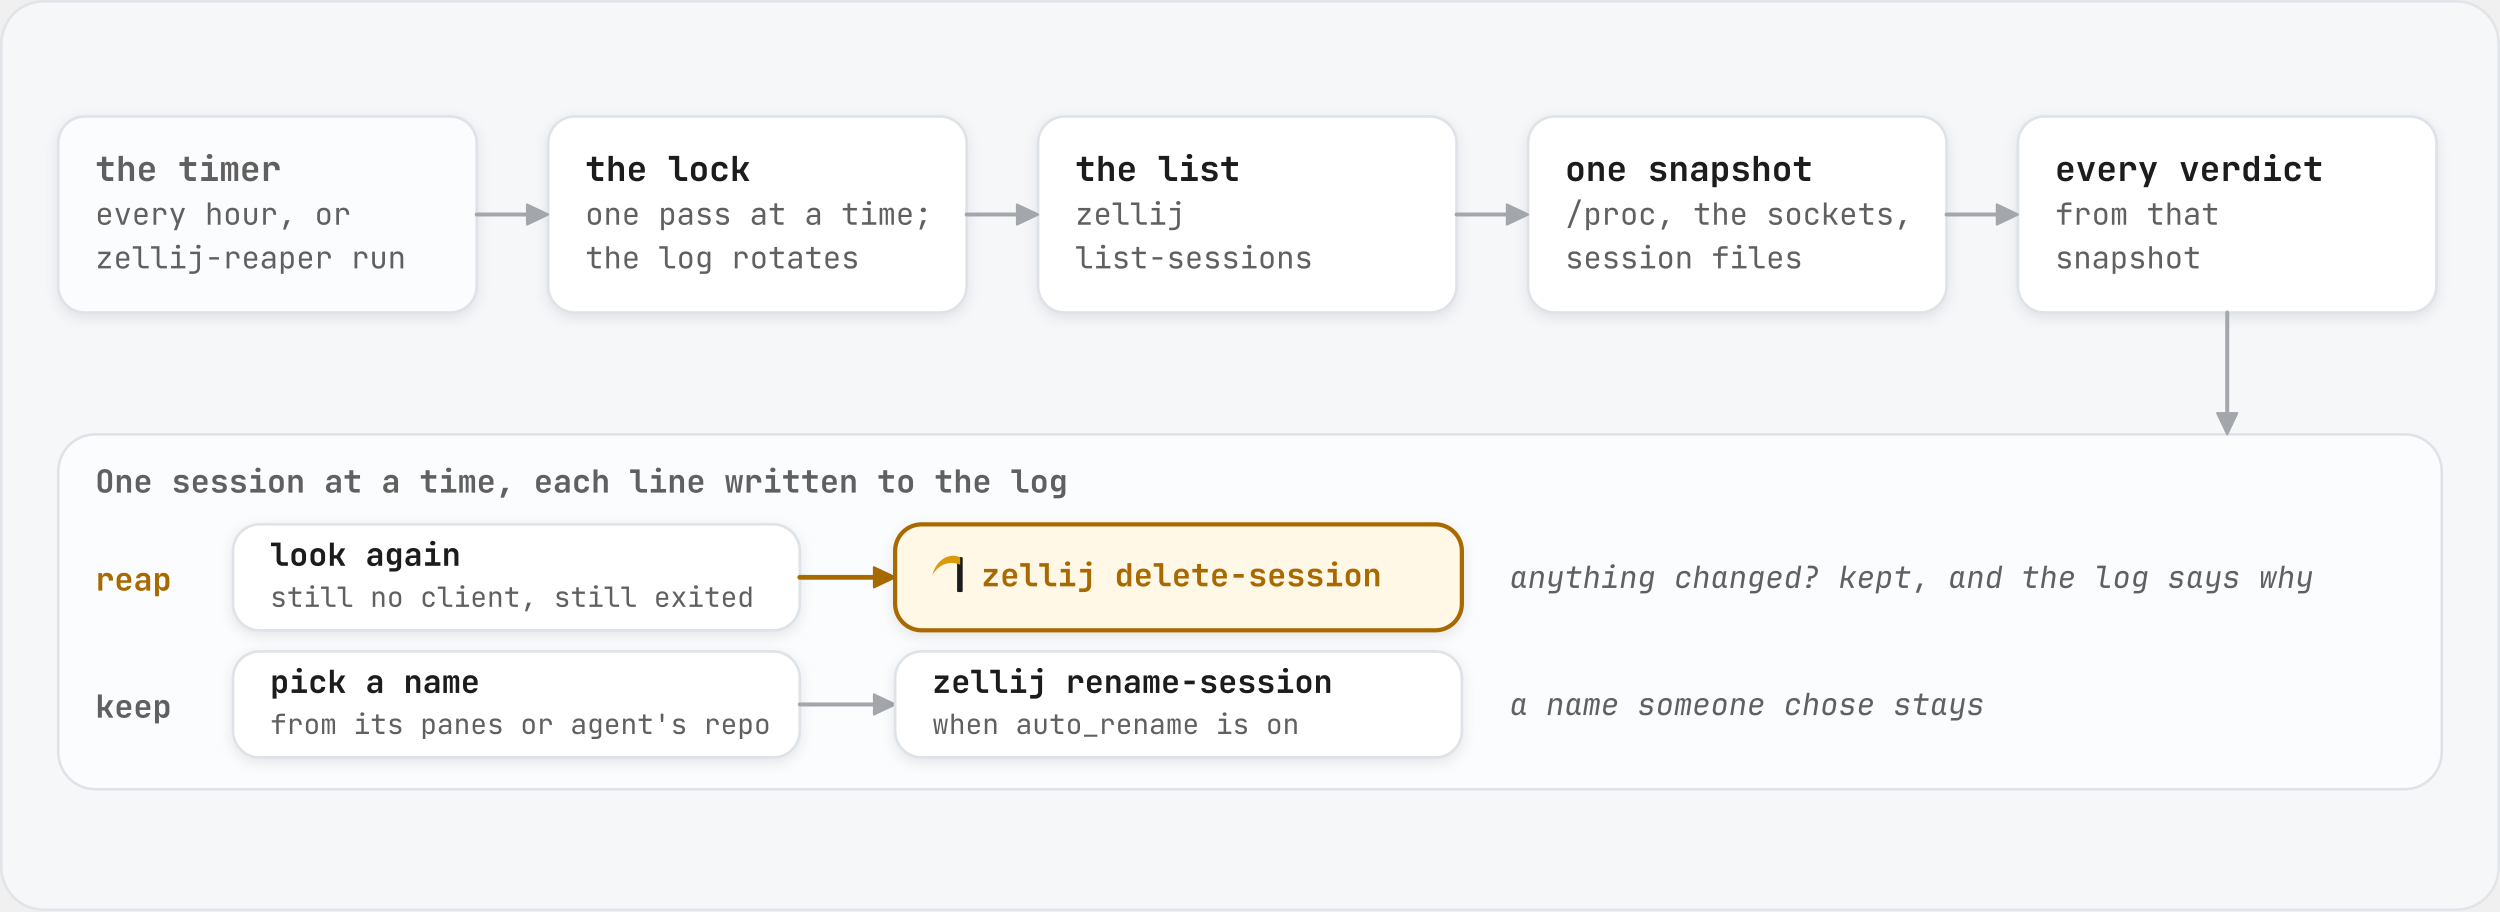
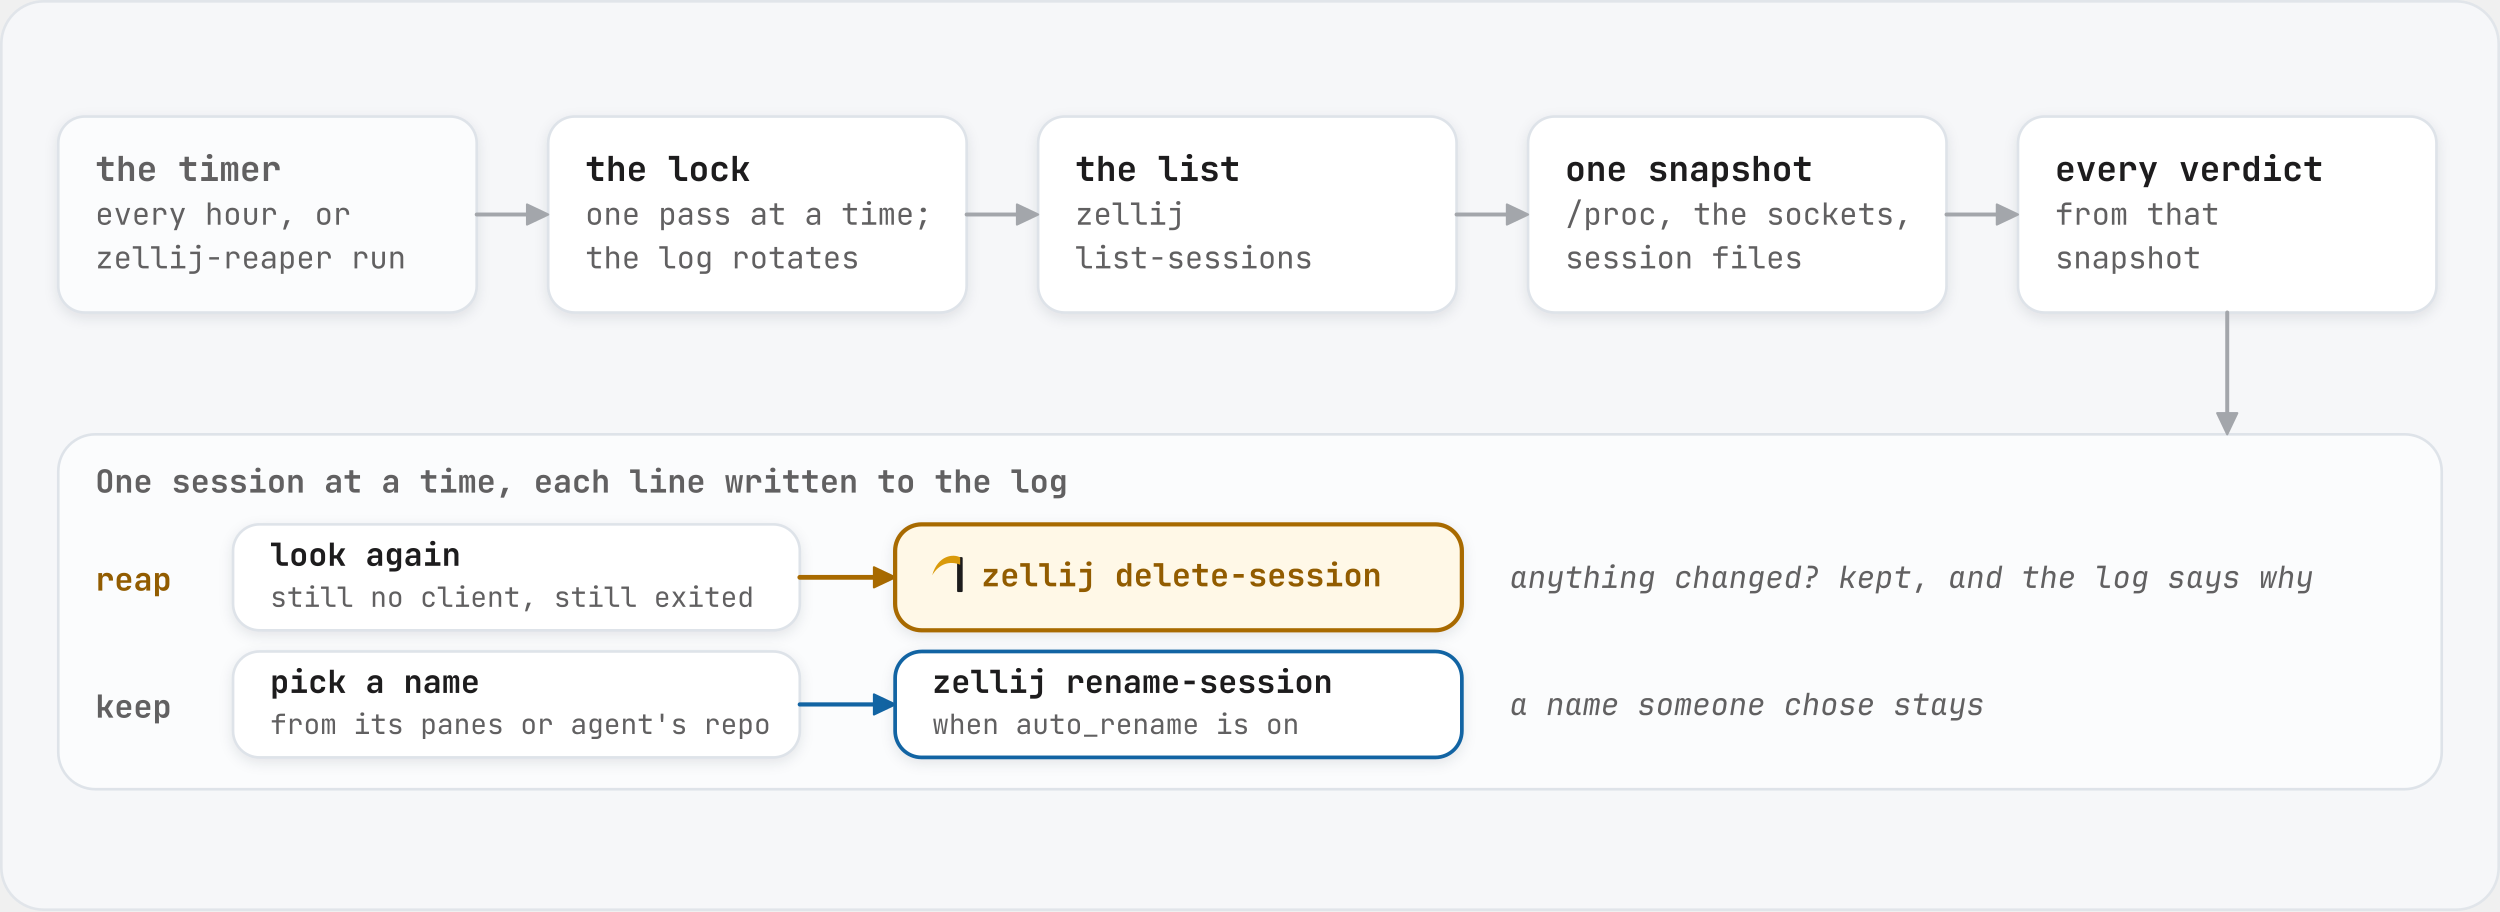
<svg xmlns="http://www.w3.org/2000/svg" viewBox="0 0 944 344" width="944" height="344" role="img" aria-label="A pass takes the lock and rotates the log, lists the sessions, reads one snapshot of the kernel's tables and zellij's files, and decides every session from it. Then it goes through them one at a time, writing each verdict to the log. Before it deletes a session it looks again, and a session that changed is kept. A session it keeps gets a name from what its panes show, or the project its coding agent works in, when auto_rename is on, unless someone chose its name.">
  <defs>
    <filter id="lift" x="-8%" y="-20%" width="116%" height="160%" color-interpolation-filters="sRGB">
      <feGaussianBlur in="SourceAlpha" stdDeviation="2.4" />
      <feOffset dy="1.6" result="blur" />
      <feFlood flood-color="#101828" flood-opacity="0.10" />
      <feComposite in2="blur" operator="in" result="shade" />
      <feMerge>
        <feMergeNode in="shade" />
        <feMergeNode in="SourceGraphic" />
      </feMerge>
    </filter>
    <path id="g0" d="M360 0Q281 0 236 -44Q192 -88 192 -165V-437H43V-550H192V-705H318V-550H529V-437H318V-165Q318 -113 369 -113H519V0Z" />
    <path id="g1" d="M77 0V-730H202V-550L199 -445H233L199 -416Q199 -484 238 -522Q278 -560 347 -560Q428 -560 476 -506Q525 -452 525 -361V0H400V-348Q400 -398 374 -425Q348 -452 301 -452Q255 -452 228 -424Q202 -396 202 -344V0Z" />
    <path id="g2" d="M301 10Q231 10 179 -17Q127 -44 98 -92Q70 -141 70 -206V-344Q70 -409 98 -458Q127 -506 179 -533Q231 -560 301 -560Q370 -560 422 -533Q473 -506 502 -458Q530 -409 530 -344V-245H191V-206Q191 -148 219 -118Q247 -89 302 -89Q344 -89 370 -104Q396 -118 403 -146H526Q512 -75 450 -32Q389 10 301 10ZM409 -315V-345Q409 -402 382 -432Q355 -463 301 -463Q247 -463 219 -432Q191 -401 191 -344V-323L418 -325Z" />
    <path id="g3" d="M76 0V-114H268V-437H101V-550H388V-114H558V0ZM318 -642Q280 -642 258 -662Q236 -681 236 -714Q236 -747 258 -766Q280 -786 318 -786Q356 -786 378 -766Q400 -747 400 -714Q400 -681 378 -662Q356 -642 318 -642Z" />
    <path id="g4" d="M52 0V-550H154V-476H175L158 -458Q158 -504 184 -532Q210 -560 251 -560Q295 -560 320 -524Q344 -488 344 -427L322 -476H356L343 -458Q343 -504 369 -532Q395 -560 438 -560Q489 -560 519 -522Q549 -484 549 -419V0H439V-414Q439 -441 427 -456Q415 -472 392 -472Q370 -472 358 -457Q345 -442 345 -414V0H255V-414Q255 -442 243 -457Q231 -472 208 -472Q185 -472 174 -457Q162 -442 162 -414V0Z" />
    <path id="g5" d="M94 0V-550H212V-445H243L206 -381Q206 -470 246 -515Q286 -560 364 -560Q453 -560 504 -505Q555 -450 555 -353V-313H424V-344Q424 -397 396 -426Q369 -455 321 -455Q272 -455 246 -426Q219 -397 219 -344V0Z" />
    <path id="g6" d="M300 10Q235 10 186 -16Q138 -42 112 -90Q85 -137 85 -200V-350Q85 -414 112 -461Q138 -508 186 -534Q235 -560 300 -560Q365 -560 414 -534Q462 -508 488 -461Q515 -414 515 -350V-253H173V-200Q173 -135 206 -100Q239 -66 300 -66Q352 -66 384 -84Q416 -103 423 -140H513Q504 -71 446 -30Q387 10 300 10ZM427 -313V-350Q427 -415 394 -450Q362 -485 300 -485Q239 -485 206 -450Q173 -415 173 -350V-321H434Z" />
    <path id="g7" d="M239 0 55 -550H147L269 -180Q280 -147 289 -116Q298 -86 302 -69Q307 -86 316 -116Q325 -147 335 -180L454 -550H545L361 0Z" />
    <path id="g8" d="M111 0V-550H199V-445H220L191 -380Q191 -469 230 -514Q268 -560 344 -560Q431 -560 482 -506Q534 -451 534 -358V-325H444V-350Q444 -415 412 -450Q381 -484 323 -484Q266 -484 234 -449Q201 -414 201 -350V0Z" />
    <path id="g9" d="M178 180 259 -34 55 -550H155L283 -210Q290 -193 296 -170Q302 -146 306 -130Q310 -146 316 -170Q322 -193 328 -210L448 -550H545L274 180Z" />
    <path id="g10" d="M92 0V-730H182V-550V-445H201L182 -424Q182 -489 221 -524Q260 -560 329 -560Q412 -560 461 -509Q510 -458 510 -370V0H420V-360Q420 -419 388 -452Q357 -484 303 -484Q247 -484 214 -449Q182 -414 182 -350V0Z" />
    <path id="g11" d="M300 8Q234 8 186 -17Q138 -42 112 -90Q85 -137 85 -202V-348Q85 -414 112 -461Q138 -508 186 -533Q234 -558 300 -558Q366 -558 414 -533Q462 -508 488 -461Q515 -414 515 -349V-202Q515 -137 488 -90Q462 -42 414 -17Q366 8 300 8ZM300 -72Q359 -72 392 -105Q425 -138 425 -202V-348Q425 -412 392 -445Q359 -478 300 -478Q242 -478 208 -445Q175 -412 175 -348V-202Q175 -138 208 -105Q242 -72 300 -72Z" />
    <path id="g12" d="M299 10Q204 10 147 -46Q90 -103 90 -200V-550H180V-200Q180 -138 212 -104Q244 -69 299 -69Q355 -69 388 -104Q420 -138 420 -200V-550H510V-200Q510 -103 452 -46Q394 10 299 10Z" />
    <path id="g13" d="M165 160 245 -151H375L245 160Z" />
    <path id="g14" d="M90 0V-90L398 -468H98V-550H499V-460L185 -82H510V0Z" />
    <path id="g15" d="M375 0Q327 0 291 -19Q255 -38 235 -73Q215 -108 215 -155V-648H30V-730H305V-155Q305 -121 324 -102Q343 -82 375 -82H550V0Z" />
    <path id="g16" d="M85 0V-82H280V-468H110V-550H370V-82H555V0ZM315 -649Q282 -649 263 -666Q244 -683 244 -712Q244 -742 263 -760Q282 -777 315 -777Q348 -777 367 -760Q386 -742 386 -712Q386 -683 367 -666Q348 -649 315 -649Z" />
    <path id="g17" d="M85 180V97H214Q276 97 310 64Q345 30 345 -31V-468H115V-550H435V-31Q435 66 375 123Q315 180 214 180ZM385 -649Q352 -649 333 -666Q314 -683 314 -712Q314 -742 333 -760Q352 -777 385 -777Q418 -777 437 -760Q456 -742 456 -712Q456 -683 437 -666Q418 -649 385 -649Z" />
    <path id="g18" d="M140 -290V-370H460V-290Z" />
    <path id="g19" d="M252 10Q165 10 115 -34Q65 -79 65 -155Q65 -232 115 -276Q165 -320 250 -320H420V-375Q420 -426 390 -454Q359 -481 303 -481Q254 -481 221 -460Q188 -440 183 -405H93Q102 -476 160 -518Q218 -560 305 -560Q400 -560 455 -511Q510 -462 510 -378V0H422V-105H407L422 -120Q422 -60 376 -25Q329 10 252 10ZM274 -61Q338 -61 379 -93Q420 -125 420 -175V-253H252Q207 -253 181 -228Q155 -203 155 -160Q155 -114 186 -88Q218 -61 274 -61Z" />
    <path id="g20" d="M92 180V-550H182V-445H200L182 -424Q182 -487 224 -524Q265 -560 333 -560Q416 -560 466 -506Q515 -451 515 -356V-195Q515 -132 492 -86Q470 -40 430 -15Q389 10 333 10Q266 10 224 -27Q182 -64 182 -126L200 -105H180L182 20V180ZM303 -68Q360 -68 392 -102Q425 -136 425 -200V-350Q425 -414 392 -448Q360 -482 303 -482Q248 -482 215 -447Q182 -412 182 -350V-200Q182 -138 215 -103Q248 -68 303 -68Z" />
    <path id="g21" d="M92 0V-550H182V-445H201L182 -424Q182 -489 221 -524Q260 -560 329 -560Q412 -560 461 -509Q510 -458 510 -370V0H420V-360Q420 -419 388 -450Q357 -482 303 -482Q247 -482 214 -448Q182 -414 182 -350V0Z" />
    <path id="g22" d="M384 0Q330 0 290 -22Q249 -44 226 -84Q203 -125 203 -178V-617H27V-730H328V-178Q328 -148 346 -130Q363 -113 393 -113H559V0Z" />
    <path id="g23" d="M300 9Q230 9 178 -18Q127 -44 98 -92Q70 -141 70 -207V-343Q70 -409 98 -458Q127 -506 178 -532Q230 -559 300 -559Q371 -559 422 -532Q473 -506 502 -458Q530 -409 530 -344V-207Q530 -141 502 -92Q473 -44 422 -18Q371 9 300 9ZM300 -100Q350 -100 378 -128Q405 -155 405 -207V-343Q405 -396 378 -423Q350 -450 300 -450Q251 -450 223 -423Q195 -396 195 -343V-207Q195 -155 223 -128Q251 -100 300 -100Z" />
    <path id="g24" d="M303 10Q233 10 180 -16Q128 -43 99 -92Q70 -140 70 -206V-344Q70 -411 99 -459Q128 -507 180 -534Q233 -560 303 -560Q407 -560 469 -506Q531 -453 534 -361H409Q406 -404 378 -428Q351 -451 303 -451Q253 -451 224 -424Q195 -396 195 -345V-206Q195 -155 224 -127Q253 -99 303 -99Q351 -99 378 -122Q406 -146 409 -189H534Q531 -97 469 -44Q407 10 303 10Z" />
    <path id="g25" d="M80 0V-730H205V-334H292L426 -550H566L400 -284L569 0H426L292 -228H205V0Z" />
    <path id="g26" d="M283 8Q227 8 186 -10Q144 -27 120 -59Q95 -91 90 -135H180Q186 -106 212 -89Q239 -72 283 -72H325Q378 -72 404 -94Q430 -115 430 -151Q430 -186 406 -206Q383 -227 337 -234L263 -246Q182 -260 142 -296Q103 -333 103 -403Q103 -477 150 -518Q197 -558 291 -558H329Q408 -558 456 -521Q504 -484 514 -421H424Q418 -447 394 -462Q370 -478 329 -478H291Q240 -478 216 -459Q193 -440 193 -402Q193 -368 213 -352Q233 -336 276 -329L350 -317Q439 -303 480 -265Q520 -227 520 -155Q520 -79 472 -36Q423 8 325 8Z" />
    <path id="g27" d="M360 0Q289 0 250 -38Q210 -76 210 -145V-468H55V-550H210V-705H300V-550H520V-468H300V-145Q300 -82 360 -82H510V0Z" />
    <path id="g28" d="M66 0V-550H145V-484H163L149 -460Q149 -506 174 -533Q198 -560 240 -560Q286 -560 311 -526Q336 -492 336 -430L309 -484H351L332 -460Q332 -506 358 -533Q383 -560 425 -560Q477 -560 506 -521Q534 -482 534 -418V0H451V-419Q451 -453 436 -472Q422 -491 394 -491Q367 -491 352 -472Q336 -454 336 -420V0H264V-419Q264 -454 248 -472Q233 -491 205 -491Q177 -491 163 -472Q149 -454 149 -420V0Z" />
    <path id="g29" d="M170 160 250 -151H380L250 160ZM290 -410Q257 -410 236 -431Q215 -452 215 -485Q215 -517 236 -538Q258 -560 290 -560H310Q342 -560 364 -538Q385 -517 385 -485Q385 -452 364 -431Q343 -410 310 -410Z" />
    <path id="g30" d="M161 180V98H336Q378 98 398 79Q417 60 417 20V-50L419 -150H401L418 -165Q418 -105 378 -70Q338 -35 271 -35Q186 -35 137 -90Q88 -146 88 -240V-356Q88 -450 137 -505Q186 -560 271 -560Q338 -560 378 -525Q418 -490 418 -430L401 -445H418V-550H507V20Q507 94 462 137Q416 180 335 180ZM298 -113Q354 -113 386 -148Q418 -183 418 -245V-350Q418 -412 386 -447Q354 -482 298 -482Q241 -482 210 -448Q178 -414 178 -350V-245Q178 -181 210 -147Q241 -113 298 -113Z" />
    <path id="g31" d="M279 9Q216 9 169 -11Q122 -31 96 -66Q69 -102 67 -150H192Q194 -124 218 -108Q241 -92 279 -92H323Q369 -92 392 -110Q415 -128 415 -159Q415 -188 394 -204Q374 -221 331 -226L263 -236Q169 -249 125 -286Q81 -323 81 -397Q81 -474 133 -516Q185 -559 286 -559H324Q416 -559 471 -518Q526 -477 530 -408H405Q402 -430 380 -444Q359 -458 324 -458H286Q243 -458 224 -442Q204 -427 204 -397Q204 -369 221 -356Q238 -342 276 -336L347 -326Q445 -312 492 -274Q538 -235 538 -160Q538 -80 484 -36Q429 9 323 9Z" />
    <path id="g32" d="M77 0V-550H199V-445H233L199 -416Q199 -484 238 -522Q278 -560 347 -560Q428 -560 476 -506Q525 -452 525 -361V0H400V-348Q400 -398 374 -425Q348 -452 301 -452Q255 -452 228 -424Q202 -396 202 -344V0Z" />
    <path id="g33" d="M239 10Q154 10 105 -35Q56 -80 56 -156Q56 -237 110 -281Q164 -325 263 -325H400V-372Q400 -412 374 -434Q348 -457 303 -457Q262 -457 235 -439Q208 -421 203 -390H81Q90 -468 151 -514Q212 -560 307 -560Q408 -560 466 -510Q525 -459 525 -373V0H404V-96H384L404 -123Q404 -62 359 -26Q314 10 239 10ZM280 -84Q333 -84 366 -111Q400 -138 400 -181V-248H265Q227 -248 204 -226Q181 -204 181 -168Q181 -129 208 -106Q234 -84 280 -84Z" />
    <path id="g34" d="M77 180V-550H199V-445H227L199 -416Q199 -483 239 -522Q279 -560 347 -560Q430 -560 480 -503Q530 -446 530 -350V-201Q530 -137 508 -90Q485 -42 444 -16Q403 10 347 10Q279 10 239 -28Q199 -67 199 -134L227 -105H198L202 26V180ZM303 -98Q351 -98 378 -126Q405 -154 405 -206V-344Q405 -396 378 -424Q351 -452 303 -452Q256 -452 229 -424Q202 -395 202 -344V-206Q202 -155 229 -126Q256 -98 303 -98Z" />
    <path id="g35" d="M75 110 430 -830H525L170 110Z" />
    <path id="g36" d="M304 10Q238 10 188 -15Q139 -40 112 -88Q85 -135 85 -200V-350Q85 -416 112 -463Q139 -510 188 -535Q238 -560 304 -560Q399 -560 457 -509Q515 -458 518 -370H428Q425 -423 392 -452Q360 -480 304 -480Q245 -480 210 -446Q175 -413 175 -351V-200Q175 -138 210 -104Q245 -70 304 -70Q360 -70 392 -99Q425 -128 428 -180H518Q515 -92 457 -41Q399 10 304 10Z" />
    <path id="g37" d="M95 0V-730H185V-323H291L451 -550H554L369 -288L557 0H452L292 -245H185V0Z" />
    <path id="g38" d="M220 0V-413H60V-495H220V-590Q220 -655 261 -692Q302 -730 374 -730H535V-648H374Q343 -648 326 -634Q310 -619 310 -590V-495H535V-413H310V0Z" />
    <path id="g39" d="M220 0 39 -550H167L272 -216Q281 -186 290 -154Q298 -122 302 -103Q307 -122 315 -154Q323 -186 331 -215L434 -550H561L381 0Z" />
    <path id="g40" d="M166 180 243 -30 38 -550H175L277 -269Q285 -246 293 -214Q301 -181 305 -160Q310 -181 318 -214Q326 -246 334 -269L430 -550H562L297 180Z" />
    <path id="g41" d="M253 10Q171 10 120 -47Q70 -104 70 -200V-349Q70 -446 120 -503Q170 -560 253 -560Q321 -560 361 -522Q401 -483 401 -416L373 -445H402L398 -576V-730H523V0H401V-105H373L401 -134Q401 -67 361 -28Q321 10 253 10ZM297 -98Q345 -98 372 -126Q398 -155 398 -206V-344Q398 -395 372 -424Q345 -452 297 -452Q249 -452 222 -424Q195 -396 195 -344V-206Q195 -154 222 -126Q249 -98 297 -98Z" />
    <path id="g42" d="M300 10Q230 10 178 -16Q127 -43 100 -92Q72 -140 72 -206V-524Q72 -590 100 -638Q127 -687 178 -714Q230 -740 300 -740Q371 -740 422 -714Q473 -687 500 -638Q528 -590 528 -525V-206Q528 -140 500 -92Q473 -43 422 -16Q371 10 300 10ZM300 -100Q351 -100 377 -128Q403 -155 403 -206V-524Q403 -576 377 -603Q351 -630 300 -630Q249 -630 223 -603Q197 -576 197 -524V-206Q197 -155 224 -128Q250 -100 300 -100Z" />
    <path id="g43" d="M150 160 230 -151H390L260 160Z" />
    <path id="g44" d="M104 0 20 -550H124L170 -213Q174 -184 178 -149Q181 -114 183 -91Q186 -114 191 -149Q196 -184 200 -213L252 -550H349L400 -213Q404 -184 409 -148Q414 -113 417 -90Q419 -114 424 -150Q428 -185 431 -213L480 -550H580L494 0H365L317 -339Q313 -367 308 -402Q303 -436 300 -458Q297 -436 292 -402Q288 -367 283 -339L233 0Z" />
    <path id="g45" d="M152 180V76H315Q357 76 378 56Q399 35 399 -3V-44L401 -147H374L401 -174Q401 -107 362 -70Q322 -32 255 -32Q171 -32 122 -89Q72 -146 72 -243V-350Q72 -446 122 -503Q171 -560 255 -560Q322 -560 362 -522Q401 -485 401 -418L374 -445H401L398 -550H523V0Q523 83 468 132Q413 180 317 180ZM297 -140Q345 -140 372 -168Q398 -197 398 -248V-344Q398 -395 372 -424Q345 -452 297 -452Q249 -452 223 -424Q197 -396 197 -344V-248Q197 -196 223 -168Q249 -140 297 -140Z" />
    <path id="g46" d="M50 0 245 -283 62 -550H168L277 -380Q284 -369 290 -356Q297 -343 301 -335Q304 -343 310 -356Q317 -369 324 -380L434 -550H539L356 -282L550 0H444L326 -180Q319 -191 312 -206Q306 -220 301 -229Q297 -220 290 -206Q282 -191 274 -180L155 0Z" />
    <path id="g47" d="M268 10Q186 10 136 -45Q85 -100 85 -194V-355Q85 -450 135 -505Q185 -560 268 -560Q336 -560 377 -523Q418 -486 418 -424L400 -445H420L418 -570V-730H508V0H418V-105H400L418 -126Q418 -63 377 -26Q336 10 268 10ZM298 -68Q354 -68 386 -103Q418 -138 418 -200V-350Q418 -412 386 -447Q354 -482 298 -482Q241 -482 208 -448Q175 -414 175 -350V-200Q175 -136 208 -102Q241 -68 298 -68Z" />
    <path id="g48" d="M78 0V-113L365 -440H87V-550H511V-437L221 -110H522V0Z" />
    <path id="g49" d="M82 180V64H229Q279 64 306 37Q333 10 333 -39V-434H112V-550H458V-36Q458 64 398 122Q338 180 236 180ZM391 -642Q353 -642 331 -662Q309 -681 309 -714Q309 -747 331 -766Q353 -786 391 -786Q429 -786 451 -766Q473 -747 473 -714Q473 -681 451 -662Q429 -642 391 -642Z" />
    <path id="g50" d="M140 -272V-388H460V-272Z" />
    <path id="g51" d="M205 10Q156 10 122 -16Q88 -42 74 -88Q61 -134 70 -194L95 -355Q105 -416 134 -462Q163 -508 205 -534Q247 -560 296 -560Q352 -560 384 -528Q416 -497 414 -445H417L432 -550H522L455 -127Q452 -107 463 -94Q474 -82 493 -82H538L525 0H475Q426 0 400 -32Q374 -64 381 -111Q362 -56 314 -23Q267 10 205 10ZM248 -68Q298 -68 332 -104Q367 -139 377 -200L400 -350Q409 -411 386 -446Q362 -482 313 -482Q263 -482 228 -446Q193 -411 184 -350L161 -200Q152 -139 176 -104Q199 -68 248 -68Z" />
    <path id="g52" d="M48 0 135 -550H225L208 -445H210Q225 -500 268 -530Q311 -560 374 -560Q457 -560 498 -509Q539 -458 525 -370L466 0H376L432 -354Q442 -417 416 -450Q390 -484 336 -484Q280 -484 242 -449Q204 -414 193 -350L138 0Z" />
    <path id="g53" d="M85 180 98 98H278Q359 98 372 20L384 -55L401 -155H399Q384 -100 341 -70Q298 -40 235 -40Q153 -40 112 -91Q70 -142 84 -230L135 -550H225L176 -240Q167 -182 193 -149Q219 -116 273 -116Q329 -116 368 -151Q406 -186 416 -250L463 -550H553L462 20Q450 94 398 137Q345 180 264 180Z" />
    <path id="g54" d="M311 0Q243 0 208 -40Q174 -79 184 -145L235 -468H77L90 -550H248L273 -705H363L338 -550H563L550 -468H325L274 -145Q270 -117 284 -100Q297 -82 324 -82H484L471 0Z" />
    <path id="g55" d="M48 0 164 -730H254L225 -550L208 -445H210Q225 -500 268 -530Q311 -560 374 -560Q457 -560 498 -509Q539 -458 525 -370L466 0H376L432 -355Q442 -417 416 -450Q390 -484 336 -484Q280 -484 242 -449Q203 -414 193 -350L138 0Z" />
    <path id="g56" d="M36 0 49 -82H244L305 -468H135L148 -550H408L334 -82H519L506 0ZM374 -649Q341 -649 325 -666Q309 -683 313 -712Q318 -742 340 -760Q361 -777 394 -777Q427 -777 444 -760Q460 -742 455 -712Q451 -683 429 -666Q407 -649 374 -649Z" />
    <path id="g57" d="M88 180 101 98H256Q303 98 334 72Q366 45 373 0L381 -50L397 -140H394Q378 -91 335 -64Q292 -38 233 -38Q148 -38 108 -92Q67 -146 82 -240L100 -356Q114 -450 172 -505Q231 -560 316 -560Q375 -560 409 -532Q443 -505 444 -455H446L461 -550H550L463 0Q450 83 390 132Q331 180 242 180ZM272 -113Q328 -113 366 -148Q403 -183 413 -245L429 -350Q439 -412 412 -447Q386 -482 330 -482Q273 -482 236 -449Q200 -416 191 -360L171 -235Q162 -179 188 -146Q215 -113 272 -113Z" />
    <path id="g58" d="M262 10Q164 10 112 -46Q61 -103 76 -200L99 -350Q114 -450 182 -505Q249 -560 353 -560Q448 -560 498 -508Q549 -456 538 -370H448Q453 -423 424 -452Q396 -480 340 -480Q281 -480 240 -446Q200 -413 190 -351L166 -200Q156 -138 186 -104Q216 -70 275 -70Q331 -70 368 -99Q406 -128 418 -180H508Q490 -89 426 -40Q361 10 262 10Z" />
    <path id="g59" d="M254 10Q157 10 107 -48Q57 -107 73 -210L94 -340Q111 -445 176 -502Q242 -560 345 -560Q408 -560 453 -537Q498 -514 520 -474Q541 -434 533 -382Q523 -317 480 -284Q438 -250 370 -250H168L160 -200Q150 -139 180 -104Q209 -68 267 -68Q317 -68 352 -88Q388 -107 400 -140H490Q470 -69 408 -30Q346 10 254 10ZM179 -322H380Q404 -322 420 -336Q437 -350 442 -382Q450 -429 420 -458Q389 -486 333 -486Q272 -486 232 -450Q193 -415 183 -350Z" />
    <path id="g60" d="M222 10Q143 10 102 -46Q60 -102 74 -194L99 -355Q114 -453 170 -506Q226 -560 313 -560Q375 -560 410 -529Q446 -498 445 -445H446L464 -570L490 -730H580L464 0H374L391 -105H390Q375 -50 332 -20Q288 10 222 10ZM265 -68Q321 -68 358 -103Q396 -138 406 -200L429 -350Q439 -412 412 -447Q386 -482 330 -482Q273 -482 236 -452Q200 -423 189 -355L164 -195Q154 -128 181 -98Q208 -68 265 -68Z" />
    <path id="g61" d="M196 -215 223 -385H273Q337 -385 380 -420Q423 -456 433 -515Q442 -574 410 -610Q378 -645 313 -645H188L202 -730H327Q432 -730 485 -672Q538 -613 523 -515Q514 -458 482 -412Q451 -367 404 -340Q358 -313 301 -310L286 -215ZM190 5Q164 5 150 -12Q136 -29 140 -55Q144 -81 164 -98Q183 -115 209 -115H239Q268 -115 281 -98Q294 -82 290 -56Q286 -30 266 -12Q246 5 220 5Z" />
    <path id="g62" d="M53 0 169 -730H259L194 -323H295L485 -550H592L372 -288L515 0H414L293 -245H182L143 0Z" />
    <path id="g63" d="M19 180 135 -550H225L208 -445H209Q224 -500 268 -530Q311 -560 377 -560Q458 -560 498 -504Q539 -449 525 -356L500 -195Q485 -98 428 -44Q372 10 286 10Q226 10 190 -22Q155 -53 156 -105H153L135 20L109 180ZM269 -68Q326 -68 363 -98Q400 -128 410 -195L435 -355Q446 -423 418 -452Q391 -482 334 -482Q279 -482 241 -447Q203 -412 193 -350L170 -200Q160 -138 187 -103Q214 -68 269 -68Z" />
    <path id="g64" d="M140 160 243 -146H353L235 160Z" />
    <path id="g65" d="M336 0Q263 0 226 -42Q190 -85 201 -155L279 -648H89L102 -730H382L291 -155Q285 -121 301 -102Q317 -82 349 -82H519L506 0Z" />
    <path id="g66" d="M254 10Q157 10 109 -46Q61 -103 76 -200L99 -350Q114 -450 178 -505Q243 -560 345 -560Q442 -560 490 -504Q539 -447 524 -351L500 -200Q484 -100 420 -45Q355 10 254 10ZM267 -70Q326 -70 363 -103Q400 -136 410 -200L433 -350Q443 -414 417 -447Q391 -480 332 -480Q274 -480 236 -447Q199 -414 189 -350L166 -200Q156 -136 182 -103Q209 -70 267 -70Z" />
    <path id="g67" d="M233 8Q142 8 98 -34Q54 -75 65 -151H155Q149 -113 172 -92Q196 -70 245 -70H289Q339 -70 370 -92Q401 -114 407 -154Q419 -225 355 -234L207 -256Q152 -264 127 -302Q102 -341 112 -404Q123 -479 178 -518Q232 -558 322 -558H366Q447 -558 491 -520Q535 -481 529 -415H438Q440 -444 418 -463Q395 -482 354 -482H310Q264 -482 235 -461Q206 -440 200 -404Q191 -345 243 -338L381 -318Q519 -298 495 -154Q469 8 277 8Z" />
    <path id="g68" d="M77 0 74 -550H150L145 -162Q144 -140 143 -114Q142 -87 140 -70Q145 -87 152 -114Q159 -140 166 -162L296 -550H386L394 -162Q394 -140 394 -114Q393 -87 391 -70Q396 -87 403 -114Q410 -140 417 -162L536 -550H612L431 0H332L329 -380Q329 -408 330 -440Q332 -471 333 -488Q329 -471 320 -440Q311 -408 302 -380L176 0Z" />
    <path id="g69" d="M258 -430 246 -580V-730H343V-580L332 -430Z" />
    <path id="g70" d="M123 0 35 -550H115L170 -160Q173 -138 176 -112Q180 -87 182 -70Q184 -87 188 -112Q193 -138 196 -160L257 -550H343L404 -160Q407 -138 412 -112Q416 -87 418 -70Q420 -87 424 -112Q429 -138 432 -160L489 -550H565L473 0H374L315 -380Q311 -408 306 -436Q301 -464 299 -480Q297 -464 293 -436Q289 -408 284 -380L222 0Z" />
    <path id="g71" d="M60 100V25H540V100Z" />
    <path id="g72" d="M16 0 103 -550H181L170 -477H172Q182 -514 210 -537Q239 -560 277 -560Q313 -560 334 -539Q356 -518 361 -482Q373 -517 402 -538Q431 -560 469 -560Q522 -560 548 -520Q573 -481 562 -418L496 0H412L478 -419Q483 -452 470 -472Q458 -491 430 -491Q403 -491 384 -472Q365 -453 360 -420L293 0H219L285 -419Q290 -452 278 -472Q265 -491 238 -491Q210 -491 191 -472Q172 -453 167 -420L100 0Z" />
  </defs>
  <rect x="0.5" y="0.5" width="943" height="343" rx="16" fill="#F6F7F9" stroke="#E1E5EA" />
  <g transform="translate(22 22)">
    <rect x="0" y="22" width="158" height="74" rx="10" fill="#FBFCFD" stroke="#DEE3E9" stroke-width="1" filter="url(#lift)" />
    <g transform="scale(0.013)" fill="#616061">
      <use href="#g0" x="1076.9" y="3565.4" />
      <use href="#g1" x="1676.9" y="3565.4" />
      <use href="#g2" x="2276.9" y="3565.4" />
      <use href="#g0" x="3476.9" y="3565.4" />
      <use href="#g3" x="4076.9" y="3565.4" />
      <use href="#g4" x="4676.9" y="3565.4" />
      <use href="#g2" x="5276.9" y="3565.4" />
      <use href="#g5" x="5876.9" y="3565.4" />
    </g>
    <g transform="scale(0.0115)" fill="#616061">
      <use href="#g6" x="1217.4" y="5465.2" />
      <use href="#g7" x="1817.4" y="5465.2" />
      <use href="#g6" x="2417.4" y="5465.2" />
      <use href="#g8" x="3017.4" y="5465.2" />
      <use href="#g9" x="3617.4" y="5465.2" />
      <use href="#g10" x="4817.4" y="5465.2" />
      <use href="#g11" x="5417.4" y="5465.2" />
      <use href="#g12" x="6017.4" y="5465.2" />
      <use href="#g8" x="6617.4" y="5465.2" />
      <use href="#g13" x="7217.4" y="5465.2" />
      <use href="#g11" x="8417.4" y="5465.2" />
      <use href="#g8" x="9017.4" y="5465.2" />
    </g>
    <g transform="scale(0.0115)" fill="#616061">
      <use href="#g14" x="1217.4" y="6900.0" />
      <use href="#g6" x="1817.4" y="6900.0" />
      <use href="#g15" x="2417.4" y="6900.0" />
      <use href="#g15" x="3017.4" y="6900.0" />
      <use href="#g16" x="3617.4" y="6900.0" />
      <use href="#g17" x="4217.4" y="6900.0" />
      <use href="#g18" x="4817.4" y="6900.0" />
      <use href="#g8" x="5417.4" y="6900.0" />
      <use href="#g6" x="6017.4" y="6900.0" />
      <use href="#g19" x="6617.4" y="6900.0" />
      <use href="#g20" x="7217.4" y="6900.0" />
      <use href="#g6" x="7817.4" y="6900.0" />
      <use href="#g8" x="8417.4" y="6900.0" />
      <use href="#g8" x="9617.4" y="6900.0" />
      <use href="#g12" x="10217.4" y="6900.0" />
      <use href="#g21" x="10817.4" y="6900.0" />
    </g>
    <rect x="185" y="22" width="158" height="74" rx="10" fill="#FFFFFF" stroke="#DEE3E9" stroke-width="1" filter="url(#lift)" />
    <g transform="scale(0.013)" fill="#1D1C1D">
      <use href="#g0" x="15307.7" y="3565.4" />
      <use href="#g1" x="15907.7" y="3565.4" />
      <use href="#g2" x="16507.7" y="3565.4" />
      <use href="#g22" x="17707.7" y="3565.4" />
      <use href="#g23" x="18307.7" y="3565.4" />
      <use href="#g24" x="18907.7" y="3565.4" />
      <use href="#g25" x="19507.7" y="3565.4" />
    </g>
    <g transform="scale(0.0115)" fill="#616061">
      <use href="#g11" x="17304.3" y="5465.2" />
      <use href="#g21" x="17904.3" y="5465.2" />
      <use href="#g6" x="18504.3" y="5465.2" />
      <use href="#g20" x="19704.3" y="5465.2" />
      <use href="#g19" x="20304.3" y="5465.2" />
      <use href="#g26" x="20904.3" y="5465.2" />
      <use href="#g26" x="21504.3" y="5465.2" />
      <use href="#g19" x="22704.3" y="5465.2" />
      <use href="#g27" x="23304.3" y="5465.2" />
      <use href="#g19" x="24504.3" y="5465.2" />
      <use href="#g27" x="25704.3" y="5465.2" />
      <use href="#g16" x="26304.3" y="5465.2" />
      <use href="#g28" x="26904.3" y="5465.2" />
      <use href="#g6" x="27504.3" y="5465.2" />
      <use href="#g29" x="28104.3" y="5465.2" />
    </g>
    <g transform="scale(0.0115)" fill="#616061">
      <use href="#g27" x="17304.3" y="6900.0" />
      <use href="#g10" x="17904.3" y="6900.0" />
      <use href="#g6" x="18504.3" y="6900.0" />
      <use href="#g15" x="19704.3" y="6900.0" />
      <use href="#g11" x="20304.3" y="6900.0" />
      <use href="#g30" x="20904.3" y="6900.0" />
      <use href="#g8" x="22104.3" y="6900.0" />
      <use href="#g11" x="22704.3" y="6900.0" />
      <use href="#g27" x="23304.3" y="6900.0" />
      <use href="#g19" x="23904.3" y="6900.0" />
      <use href="#g27" x="24504.3" y="6900.0" />
      <use href="#g6" x="25104.3" y="6900.0" />
      <use href="#g26" x="25704.3" y="6900.0" />
    </g>
    <path d="M158,59.0 L178.0,59.0" fill="none" stroke="#A3A6AB" stroke-width="1.5" stroke-linejoin="round" stroke-linecap="round" />
    <path d="M185,59.0 L177.0,62.8 L177.0,55.2 Z" fill="#A3A6AB" stroke="#A3A6AB" stroke-width="0.8" stroke-linejoin="round" />
    <rect x="370" y="22" width="158" height="74" rx="10" fill="#FFFFFF" stroke="#DEE3E9" stroke-width="1" filter="url(#lift)" />
    <g transform="scale(0.013)" fill="#1D1C1D">
      <use href="#g0" x="29538.5" y="3565.4" />
      <use href="#g1" x="30138.5" y="3565.4" />
      <use href="#g2" x="30738.5" y="3565.4" />
      <use href="#g22" x="31938.5" y="3565.4" />
      <use href="#g3" x="32538.5" y="3565.4" />
      <use href="#g31" x="33138.5" y="3565.4" />
      <use href="#g0" x="33738.5" y="3565.4" />
    </g>
    <g transform="scale(0.0115)" fill="#616061">
      <use href="#g14" x="33391.3" y="5465.2" />
      <use href="#g6" x="33991.3" y="5465.2" />
      <use href="#g15" x="34591.3" y="5465.2" />
      <use href="#g15" x="35191.3" y="5465.2" />
      <use href="#g16" x="35791.3" y="5465.2" />
      <use href="#g17" x="36391.3" y="5465.2" />
    </g>
    <g transform="scale(0.0115)" fill="#616061">
      <use href="#g15" x="33391.3" y="6900.0" />
      <use href="#g16" x="33991.3" y="6900.0" />
      <use href="#g26" x="34591.3" y="6900.0" />
      <use href="#g27" x="35191.3" y="6900.0" />
      <use href="#g18" x="35791.3" y="6900.0" />
      <use href="#g26" x="36391.3" y="6900.0" />
      <use href="#g6" x="36991.3" y="6900.0" />
      <use href="#g26" x="37591.3" y="6900.0" />
      <use href="#g26" x="38191.3" y="6900.0" />
      <use href="#g16" x="38791.3" y="6900.0" />
      <use href="#g11" x="39391.3" y="6900.0" />
      <use href="#g21" x="39991.3" y="6900.0" />
      <use href="#g26" x="40591.3" y="6900.0" />
    </g>
    <path d="M343,59.0 L363.0,59.0" fill="none" stroke="#A3A6AB" stroke-width="1.5" stroke-linejoin="round" stroke-linecap="round" />
    <path d="M370,59.0 L362.0,62.8 L362.0,55.2 Z" fill="#A3A6AB" stroke="#A3A6AB" stroke-width="0.8" stroke-linejoin="round" />
    <rect x="555" y="22" width="158" height="74" rx="10" fill="#FFFFFF" stroke="#DEE3E9" stroke-width="1" filter="url(#lift)" />
    <g transform="scale(0.013)" fill="#1D1C1D">
      <use href="#g23" x="43769.2" y="3565.4" />
      <use href="#g32" x="44369.2" y="3565.4" />
      <use href="#g2" x="44969.2" y="3565.4" />
      <use href="#g31" x="46169.2" y="3565.4" />
      <use href="#g32" x="46769.2" y="3565.4" />
      <use href="#g33" x="47369.2" y="3565.4" />
      <use href="#g34" x="47969.2" y="3565.4" />
      <use href="#g31" x="48569.2" y="3565.4" />
      <use href="#g1" x="49169.2" y="3565.4" />
      <use href="#g23" x="49769.2" y="3565.4" />
      <use href="#g0" x="50369.2" y="3565.4" />
    </g>
    <g transform="scale(0.0115)" fill="#616061">
      <use href="#g35" x="49478.3" y="5465.2" />
      <use href="#g20" x="50078.3" y="5465.2" />
      <use href="#g8" x="50678.3" y="5465.2" />
      <use href="#g11" x="51278.3" y="5465.2" />
      <use href="#g36" x="51878.3" y="5465.2" />
      <use href="#g13" x="52478.3" y="5465.2" />
      <use href="#g27" x="53678.3" y="5465.2" />
      <use href="#g10" x="54278.3" y="5465.2" />
      <use href="#g6" x="54878.3" y="5465.2" />
      <use href="#g26" x="56078.3" y="5465.2" />
      <use href="#g11" x="56678.3" y="5465.2" />
      <use href="#g36" x="57278.3" y="5465.2" />
      <use href="#g37" x="57878.3" y="5465.2" />
      <use href="#g6" x="58478.3" y="5465.2" />
      <use href="#g27" x="59078.3" y="5465.2" />
      <use href="#g26" x="59678.3" y="5465.2" />
      <use href="#g13" x="60278.3" y="5465.2" />
    </g>
    <g transform="scale(0.0115)" fill="#616061">
      <use href="#g26" x="49478.3" y="6900.0" />
      <use href="#g6" x="50078.3" y="6900.0" />
      <use href="#g26" x="50678.3" y="6900.0" />
      <use href="#g26" x="51278.3" y="6900.0" />
      <use href="#g16" x="51878.3" y="6900.0" />
      <use href="#g11" x="52478.3" y="6900.0" />
      <use href="#g21" x="53078.3" y="6900.0" />
      <use href="#g38" x="54278.3" y="6900.0" />
      <use href="#g16" x="54878.3" y="6900.0" />
      <use href="#g15" x="55478.3" y="6900.0" />
      <use href="#g6" x="56078.3" y="6900.0" />
      <use href="#g26" x="56678.3" y="6900.0" />
    </g>
    <path d="M528,59.0 L548.0,59.0" fill="none" stroke="#A3A6AB" stroke-width="1.5" stroke-linejoin="round" stroke-linecap="round" />
    <path d="M555,59.0 L547.0,62.8 L547.0,55.2 Z" fill="#A3A6AB" stroke="#A3A6AB" stroke-width="0.8" stroke-linejoin="round" />
    <rect x="740" y="22" width="158" height="74" rx="10" fill="#FFFFFF" stroke="#DEE3E9" stroke-width="1" filter="url(#lift)" />
    <g transform="scale(0.013)" fill="#1D1C1D">
      <use href="#g2" x="58000.0" y="3565.4" />
      <use href="#g39" x="58600.0" y="3565.4" />
      <use href="#g2" x="59200.0" y="3565.4" />
      <use href="#g5" x="59800.0" y="3565.4" />
      <use href="#g40" x="60400.0" y="3565.4" />
      <use href="#g39" x="61600.0" y="3565.4" />
      <use href="#g2" x="62200.0" y="3565.4" />
      <use href="#g5" x="62800.0" y="3565.4" />
      <use href="#g41" x="63400.0" y="3565.4" />
      <use href="#g3" x="64000.0" y="3565.4" />
      <use href="#g24" x="64600.0" y="3565.4" />
      <use href="#g0" x="65200.0" y="3565.4" />
    </g>
    <g transform="scale(0.0115)" fill="#616061">
      <use href="#g38" x="65565.2" y="5465.2" />
      <use href="#g8" x="66165.2" y="5465.2" />
      <use href="#g11" x="66765.2" y="5465.2" />
      <use href="#g28" x="67365.2" y="5465.2" />
      <use href="#g27" x="68565.2" y="5465.2" />
      <use href="#g10" x="69165.2" y="5465.2" />
      <use href="#g19" x="69765.2" y="5465.2" />
      <use href="#g27" x="70365.2" y="5465.2" />
    </g>
    <g transform="scale(0.0115)" fill="#616061">
      <use href="#g26" x="65565.2" y="6900.0" />
      <use href="#g21" x="66165.2" y="6900.0" />
      <use href="#g19" x="66765.2" y="6900.0" />
      <use href="#g20" x="67365.2" y="6900.0" />
      <use href="#g26" x="67965.2" y="6900.0" />
      <use href="#g10" x="68565.2" y="6900.0" />
      <use href="#g11" x="69165.2" y="6900.0" />
      <use href="#g27" x="69765.2" y="6900.0" />
    </g>
    <path d="M713,59.0 L733.0,59.0" fill="none" stroke="#A3A6AB" stroke-width="1.5" stroke-linejoin="round" stroke-linecap="round" />
    <path d="M740,59.0 L732.0,62.8 L732.0,55.2 Z" fill="#A3A6AB" stroke="#A3A6AB" stroke-width="0.8" stroke-linejoin="round" />
    <rect x="0" y="142" width="900" height="134" rx="14" fill="#FBFCFD" stroke="#DEE3E9" stroke-width="1" />
    <g transform="scale(0.012)" fill="#616061">
      <use href="#g42" x="1166.7" y="13666.7" />
      <use href="#g32" x="1766.7" y="13666.7" />
      <use href="#g2" x="2366.7" y="13666.7" />
      <use href="#g31" x="3566.7" y="13666.7" />
      <use href="#g2" x="4166.7" y="13666.7" />
      <use href="#g31" x="4766.7" y="13666.7" />
      <use href="#g31" x="5366.7" y="13666.7" />
      <use href="#g3" x="5966.7" y="13666.7" />
      <use href="#g23" x="6566.7" y="13666.7" />
      <use href="#g32" x="7166.7" y="13666.7" />
      <use href="#g33" x="8366.7" y="13666.7" />
      <use href="#g0" x="8966.7" y="13666.7" />
      <use href="#g33" x="10166.7" y="13666.7" />
      <use href="#g0" x="11366.7" y="13666.7" />
      <use href="#g3" x="11966.7" y="13666.7" />
      <use href="#g4" x="12566.7" y="13666.7" />
      <use href="#g2" x="13166.7" y="13666.7" />
      <use href="#g43" x="13766.7" y="13666.7" />
      <use href="#g2" x="14966.7" y="13666.7" />
      <use href="#g33" x="15566.7" y="13666.7" />
      <use href="#g24" x="16166.7" y="13666.7" />
      <use href="#g1" x="16766.7" y="13666.7" />
      <use href="#g22" x="17966.7" y="13666.7" />
      <use href="#g3" x="18566.7" y="13666.7" />
      <use href="#g32" x="19166.7" y="13666.7" />
      <use href="#g2" x="19766.7" y="13666.7" />
      <use href="#g44" x="20966.7" y="13666.7" />
      <use href="#g5" x="21566.7" y="13666.7" />
      <use href="#g3" x="22166.7" y="13666.7" />
      <use href="#g0" x="22766.7" y="13666.7" />
      <use href="#g0" x="23366.7" y="13666.7" />
      <use href="#g2" x="23966.7" y="13666.7" />
      <use href="#g32" x="24566.7" y="13666.7" />
      <use href="#g0" x="25766.7" y="13666.7" />
      <use href="#g23" x="26366.7" y="13666.7" />
      <use href="#g0" x="27566.7" y="13666.7" />
      <use href="#g1" x="28166.7" y="13666.7" />
      <use href="#g2" x="28766.7" y="13666.7" />
      <use href="#g22" x="29966.7" y="13666.7" />
      <use href="#g23" x="30566.7" y="13666.7" />
      <use href="#g45" x="31166.7" y="13666.7" />
    </g>
    <path d="M819.0,96 L819.0,135.0" fill="none" stroke="#A3A6AB" stroke-width="1.5" stroke-linejoin="round" stroke-linecap="round" />
    <path d="M819.0,142 L815.2,134.0 L822.8,134.0 Z" fill="#A3A6AB" stroke="#A3A6AB" stroke-width="0.8" stroke-linejoin="round" />
-     <g transform="scale(0.012)" fill="#A86A00">
+     <g transform="scale(0.012)" fill="#925C00">
      <use href="#g5" x="1166.7" y="16750.0" />
      <use href="#g2" x="1766.7" y="16750.0" />
      <use href="#g33" x="2366.7" y="16750.0" />
      <use href="#g34" x="2966.7" y="16750.0" />
    </g>
    <rect x="66" y="176" width="214" height="40" rx="10" fill="#FFFFFF" stroke="#DEE3E9" stroke-width="1" filter="url(#lift)" />
    <g transform="scale(0.012)" fill="#1D1C1D">
      <use href="#g22" x="6666.7" y="15970.8" />
      <use href="#g23" x="7266.7" y="15970.8" />
      <use href="#g23" x="7866.7" y="15970.8" />
      <use href="#g25" x="8466.7" y="15970.8" />
      <use href="#g33" x="9666.7" y="15970.8" />
      <use href="#g45" x="10266.7" y="15970.8" />
      <use href="#g33" x="10866.7" y="15970.8" />
      <use href="#g3" x="11466.7" y="15970.8" />
      <use href="#g32" x="12066.7" y="15970.8" />
    </g>
    <g transform="scale(0.0105)" fill="#616061">
      <use href="#g26" x="7619.0" y="19728.6" />
      <use href="#g27" x="8219.0" y="19728.6" />
      <use href="#g16" x="8819.0" y="19728.6" />
      <use href="#g15" x="9419.0" y="19728.6" />
      <use href="#g15" x="10019.0" y="19728.6" />
      <use href="#g21" x="11219.0" y="19728.6" />
      <use href="#g11" x="11819.0" y="19728.6" />
      <use href="#g36" x="13019.0" y="19728.6" />
      <use href="#g15" x="13619.0" y="19728.6" />
      <use href="#g16" x="14219.0" y="19728.6" />
      <use href="#g6" x="14819.0" y="19728.6" />
      <use href="#g21" x="15419.0" y="19728.6" />
      <use href="#g27" x="16019.0" y="19728.6" />
      <use href="#g13" x="16619.0" y="19728.6" />
      <use href="#g26" x="17819.0" y="19728.6" />
      <use href="#g27" x="18419.0" y="19728.6" />
      <use href="#g16" x="19019.0" y="19728.6" />
      <use href="#g15" x="19619.0" y="19728.6" />
      <use href="#g15" x="20219.0" y="19728.6" />
      <use href="#g6" x="21419.0" y="19728.6" />
      <use href="#g46" x="22019.0" y="19728.6" />
      <use href="#g16" x="22619.0" y="19728.6" />
      <use href="#g27" x="23219.0" y="19728.6" />
      <use href="#g6" x="23819.0" y="19728.6" />
      <use href="#g47" x="24419.0" y="19728.6" />
    </g>
    <path d="M280,196.0 L309.0,196.0" fill="none" stroke="#A86A00" stroke-width="1.8" stroke-linejoin="round" stroke-linecap="round" />
    <path d="M316,196.0 L308.0,199.8 L308.0,192.2 Z" fill="#A86A00" stroke="#A86A00" stroke-width="0.8" stroke-linejoin="round" />
    <rect x="316" y="176" width="214" height="40" rx="10" fill="#FFF8E7" stroke="#A86A00" stroke-width="1.6" filter="url(#lift)" />
    <rect x="339.40" y="188.36" width="2.11" height="13.20" rx="0.38" fill="#1D1C1D" />
    <path d="M340.56,188.49 C338.18,187.04 332.11,187.57 330.00,195.22 C332.64,190.74 336.86,189.68 340.56,191.26 Z" fill="#D99A0B" />
-     <g transform="scale(0.012)" fill="#A86A00">
+     <g transform="scale(0.012)" fill="#925C00">
      <use href="#g48" x="29042.5" y="16616.7" />
      <use href="#g2" x="29642.5" y="16616.7" />
      <use href="#g22" x="30242.5" y="16616.7" />
      <use href="#g22" x="30842.5" y="16616.7" />
      <use href="#g3" x="31442.5" y="16616.7" />
      <use href="#g49" x="32042.5" y="16616.7" />
      <use href="#g41" x="33242.5" y="16616.7" />
      <use href="#g2" x="33842.5" y="16616.7" />
      <use href="#g22" x="34442.5" y="16616.7" />
      <use href="#g2" x="35042.5" y="16616.7" />
      <use href="#g0" x="35642.5" y="16616.7" />
      <use href="#g2" x="36242.5" y="16616.7" />
      <use href="#g50" x="36842.5" y="16616.7" />
      <use href="#g31" x="37442.5" y="16616.7" />
      <use href="#g2" x="38042.5" y="16616.7" />
      <use href="#g31" x="38642.5" y="16616.7" />
      <use href="#g31" x="39242.5" y="16616.7" />
      <use href="#g3" x="39842.5" y="16616.7" />
      <use href="#g23" x="40442.5" y="16616.7" />
      <use href="#g32" x="41042.5" y="16616.7" />
    </g>
    <g transform="scale(0.0115)" fill="#616061">
      <use href="#g51" x="47652.2" y="17391.3" />
      <use href="#g52" x="48252.2" y="17391.3" />
      <use href="#g53" x="48852.2" y="17391.3" />
      <use href="#g54" x="49452.2" y="17391.3" />
      <use href="#g55" x="50052.2" y="17391.3" />
      <use href="#g56" x="50652.2" y="17391.3" />
      <use href="#g52" x="51252.2" y="17391.3" />
      <use href="#g57" x="51852.2" y="17391.3" />
      <use href="#g58" x="53052.2" y="17391.3" />
      <use href="#g55" x="53652.2" y="17391.3" />
      <use href="#g51" x="54252.2" y="17391.3" />
      <use href="#g52" x="54852.2" y="17391.3" />
      <use href="#g57" x="55452.2" y="17391.3" />
      <use href="#g59" x="56052.2" y="17391.3" />
      <use href="#g60" x="56652.2" y="17391.3" />
      <use href="#g61" x="57252.2" y="17391.3" />
      <use href="#g62" x="58452.2" y="17391.3" />
      <use href="#g59" x="59052.2" y="17391.3" />
      <use href="#g63" x="59652.2" y="17391.3" />
      <use href="#g54" x="60252.2" y="17391.3" />
      <use href="#g64" x="60852.2" y="17391.3" />
      <use href="#g51" x="62052.2" y="17391.3" />
      <use href="#g52" x="62652.2" y="17391.3" />
      <use href="#g60" x="63252.2" y="17391.3" />
      <use href="#g54" x="64452.2" y="17391.3" />
      <use href="#g55" x="65052.2" y="17391.3" />
      <use href="#g59" x="65652.2" y="17391.3" />
      <use href="#g65" x="66852.2" y="17391.3" />
      <use href="#g66" x="67452.2" y="17391.3" />
      <use href="#g57" x="68052.2" y="17391.3" />
      <use href="#g67" x="69252.2" y="17391.3" />
      <use href="#g51" x="69852.2" y="17391.3" />
      <use href="#g53" x="70452.2" y="17391.3" />
      <use href="#g67" x="71052.2" y="17391.3" />
      <use href="#g68" x="72252.2" y="17391.3" />
      <use href="#g55" x="72852.2" y="17391.3" />
      <use href="#g53" x="73452.2" y="17391.3" />
    </g>
    <g transform="scale(0.012)" fill="#616061">
      <use href="#g25" x="1166.7" y="20750.0" />
      <use href="#g2" x="1766.7" y="20750.0" />
      <use href="#g2" x="2366.7" y="20750.0" />
      <use href="#g34" x="2966.7" y="20750.0" />
    </g>
    <rect x="66" y="224" width="214" height="40" rx="10" fill="#FFFFFF" stroke="#DEE3E9" stroke-width="1" filter="url(#lift)" />
    <g transform="scale(0.012)" fill="#1D1C1D">
      <use href="#g34" x="6666.7" y="19970.8" />
      <use href="#g3" x="7266.7" y="19970.8" />
      <use href="#g24" x="7866.7" y="19970.8" />
      <use href="#g25" x="8466.7" y="19970.8" />
      <use href="#g33" x="9666.7" y="19970.8" />
      <use href="#g32" x="10866.7" y="19970.8" />
      <use href="#g33" x="11466.7" y="19970.8" />
      <use href="#g4" x="12066.7" y="19970.8" />
      <use href="#g2" x="12666.7" y="19970.8" />
    </g>
    <g transform="scale(0.0105)" fill="#616061">
      <use href="#g38" x="7619.0" y="24300.0" />
      <use href="#g8" x="8219.0" y="24300.0" />
      <use href="#g11" x="8819.0" y="24300.0" />
      <use href="#g28" x="9419.0" y="24300.0" />
      <use href="#g16" x="10619.0" y="24300.0" />
      <use href="#g27" x="11219.0" y="24300.0" />
      <use href="#g26" x="11819.0" y="24300.0" />
      <use href="#g20" x="13019.0" y="24300.0" />
      <use href="#g19" x="13619.0" y="24300.0" />
      <use href="#g21" x="14219.0" y="24300.0" />
      <use href="#g6" x="14819.0" y="24300.0" />
      <use href="#g26" x="15419.0" y="24300.0" />
      <use href="#g11" x="16619.0" y="24300.0" />
      <use href="#g8" x="17219.0" y="24300.0" />
      <use href="#g19" x="18419.0" y="24300.0" />
      <use href="#g30" x="19019.0" y="24300.0" />
      <use href="#g6" x="19619.0" y="24300.0" />
      <use href="#g21" x="20219.0" y="24300.0" />
      <use href="#g27" x="20819.0" y="24300.0" />
      <use href="#g69" x="21419.0" y="24300.0" />
      <use href="#g26" x="22019.0" y="24300.0" />
      <use href="#g8" x="23219.0" y="24300.0" />
      <use href="#g6" x="23819.0" y="24300.0" />
      <use href="#g20" x="24419.0" y="24300.0" />
      <use href="#g11" x="25019.0" y="24300.0" />
    </g>
-     <path d="M280,244.0 L309.0,244.0" fill="none" stroke="#A3A6AB" stroke-width="1.5" stroke-linejoin="round" stroke-linecap="round" />
-     <path d="M316,244.0 L308.0,247.8 L308.0,240.2 Z" fill="#A3A6AB" stroke="#A3A6AB" stroke-width="0.8" stroke-linejoin="round" />
-     <rect x="316" y="224" width="214" height="40" rx="10" fill="#FFFFFF" stroke="#DEE3E9" stroke-width="1" filter="url(#lift)" />
+     <path d="M280,244.0 L309.0,244.0" fill="none" stroke="#1264A3" stroke-width="1.6" stroke-linejoin="round" stroke-linecap="round" />
+     <path d="M316,244.0 L308.0,247.8 L308.0,240.2 Z" fill="#1264A3" stroke="#1264A3" stroke-width="0.8" stroke-linejoin="round" />
+     <rect x="316" y="224" width="214" height="40" rx="10" fill="#FFFFFF" stroke="#1264A3" stroke-width="1.4" filter="url(#lift)" />
    <g transform="scale(0.012)" fill="#1D1C1D">
      <use href="#g48" x="27500.0" y="19970.8" />
      <use href="#g2" x="28100.0" y="19970.8" />
      <use href="#g22" x="28700.0" y="19970.8" />
      <use href="#g22" x="29300.0" y="19970.8" />
      <use href="#g3" x="29900.0" y="19970.8" />
      <use href="#g49" x="30500.0" y="19970.8" />
      <use href="#g5" x="31700.0" y="19970.8" />
      <use href="#g2" x="32300.0" y="19970.8" />
      <use href="#g32" x="32900.0" y="19970.8" />
      <use href="#g33" x="33500.0" y="19970.8" />
      <use href="#g4" x="34100.0" y="19970.8" />
      <use href="#g2" x="34700.0" y="19970.8" />
      <use href="#g50" x="35300.0" y="19970.8" />
      <use href="#g31" x="35900.0" y="19970.8" />
      <use href="#g2" x="36500.0" y="19970.8" />
      <use href="#g31" x="37100.0" y="19970.8" />
      <use href="#g31" x="37700.0" y="19970.8" />
      <use href="#g3" x="38300.0" y="19970.8" />
      <use href="#g23" x="38900.0" y="19970.8" />
      <use href="#g32" x="39500.0" y="19970.8" />
    </g>
    <g transform="scale(0.0105)" fill="#616061">
      <use href="#g70" x="31428.6" y="24300.0" />
      <use href="#g10" x="32028.6" y="24300.0" />
      <use href="#g6" x="32628.6" y="24300.0" />
      <use href="#g21" x="33228.6" y="24300.0" />
      <use href="#g19" x="34428.6" y="24300.0" />
      <use href="#g12" x="35028.6" y="24300.0" />
      <use href="#g27" x="35628.6" y="24300.0" />
      <use href="#g11" x="36228.6" y="24300.0" />
      <use href="#g71" x="36828.6" y="24300.0" />
      <use href="#g8" x="37428.6" y="24300.0" />
      <use href="#g6" x="38028.6" y="24300.0" />
      <use href="#g21" x="38628.6" y="24300.0" />
      <use href="#g19" x="39228.6" y="24300.0" />
      <use href="#g28" x="39828.6" y="24300.0" />
      <use href="#g6" x="40428.6" y="24300.0" />
      <use href="#g16" x="41628.6" y="24300.0" />
      <use href="#g26" x="42228.6" y="24300.0" />
      <use href="#g11" x="43428.6" y="24300.0" />
      <use href="#g21" x="44028.6" y="24300.0" />
    </g>
    <g transform="scale(0.0115)" fill="#616061">
      <use href="#g51" x="47652.2" y="21565.2" />
      <use href="#g52" x="48852.2" y="21565.2" />
      <use href="#g51" x="49452.2" y="21565.2" />
      <use href="#g72" x="50052.2" y="21565.2" />
      <use href="#g59" x="50652.2" y="21565.2" />
      <use href="#g67" x="51852.2" y="21565.2" />
      <use href="#g66" x="52452.2" y="21565.2" />
      <use href="#g72" x="53052.2" y="21565.2" />
      <use href="#g59" x="53652.2" y="21565.2" />
      <use href="#g66" x="54252.2" y="21565.2" />
      <use href="#g52" x="54852.2" y="21565.2" />
      <use href="#g59" x="55452.2" y="21565.2" />
      <use href="#g58" x="56652.2" y="21565.2" />
      <use href="#g55" x="57252.2" y="21565.2" />
      <use href="#g66" x="57852.2" y="21565.2" />
      <use href="#g67" x="58452.2" y="21565.2" />
      <use href="#g59" x="59052.2" y="21565.2" />
      <use href="#g67" x="60252.2" y="21565.2" />
      <use href="#g54" x="60852.2" y="21565.2" />
      <use href="#g51" x="61452.2" y="21565.2" />
      <use href="#g53" x="62052.2" y="21565.2" />
      <use href="#g67" x="62652.2" y="21565.2" />
    </g>
  </g>
</svg>
